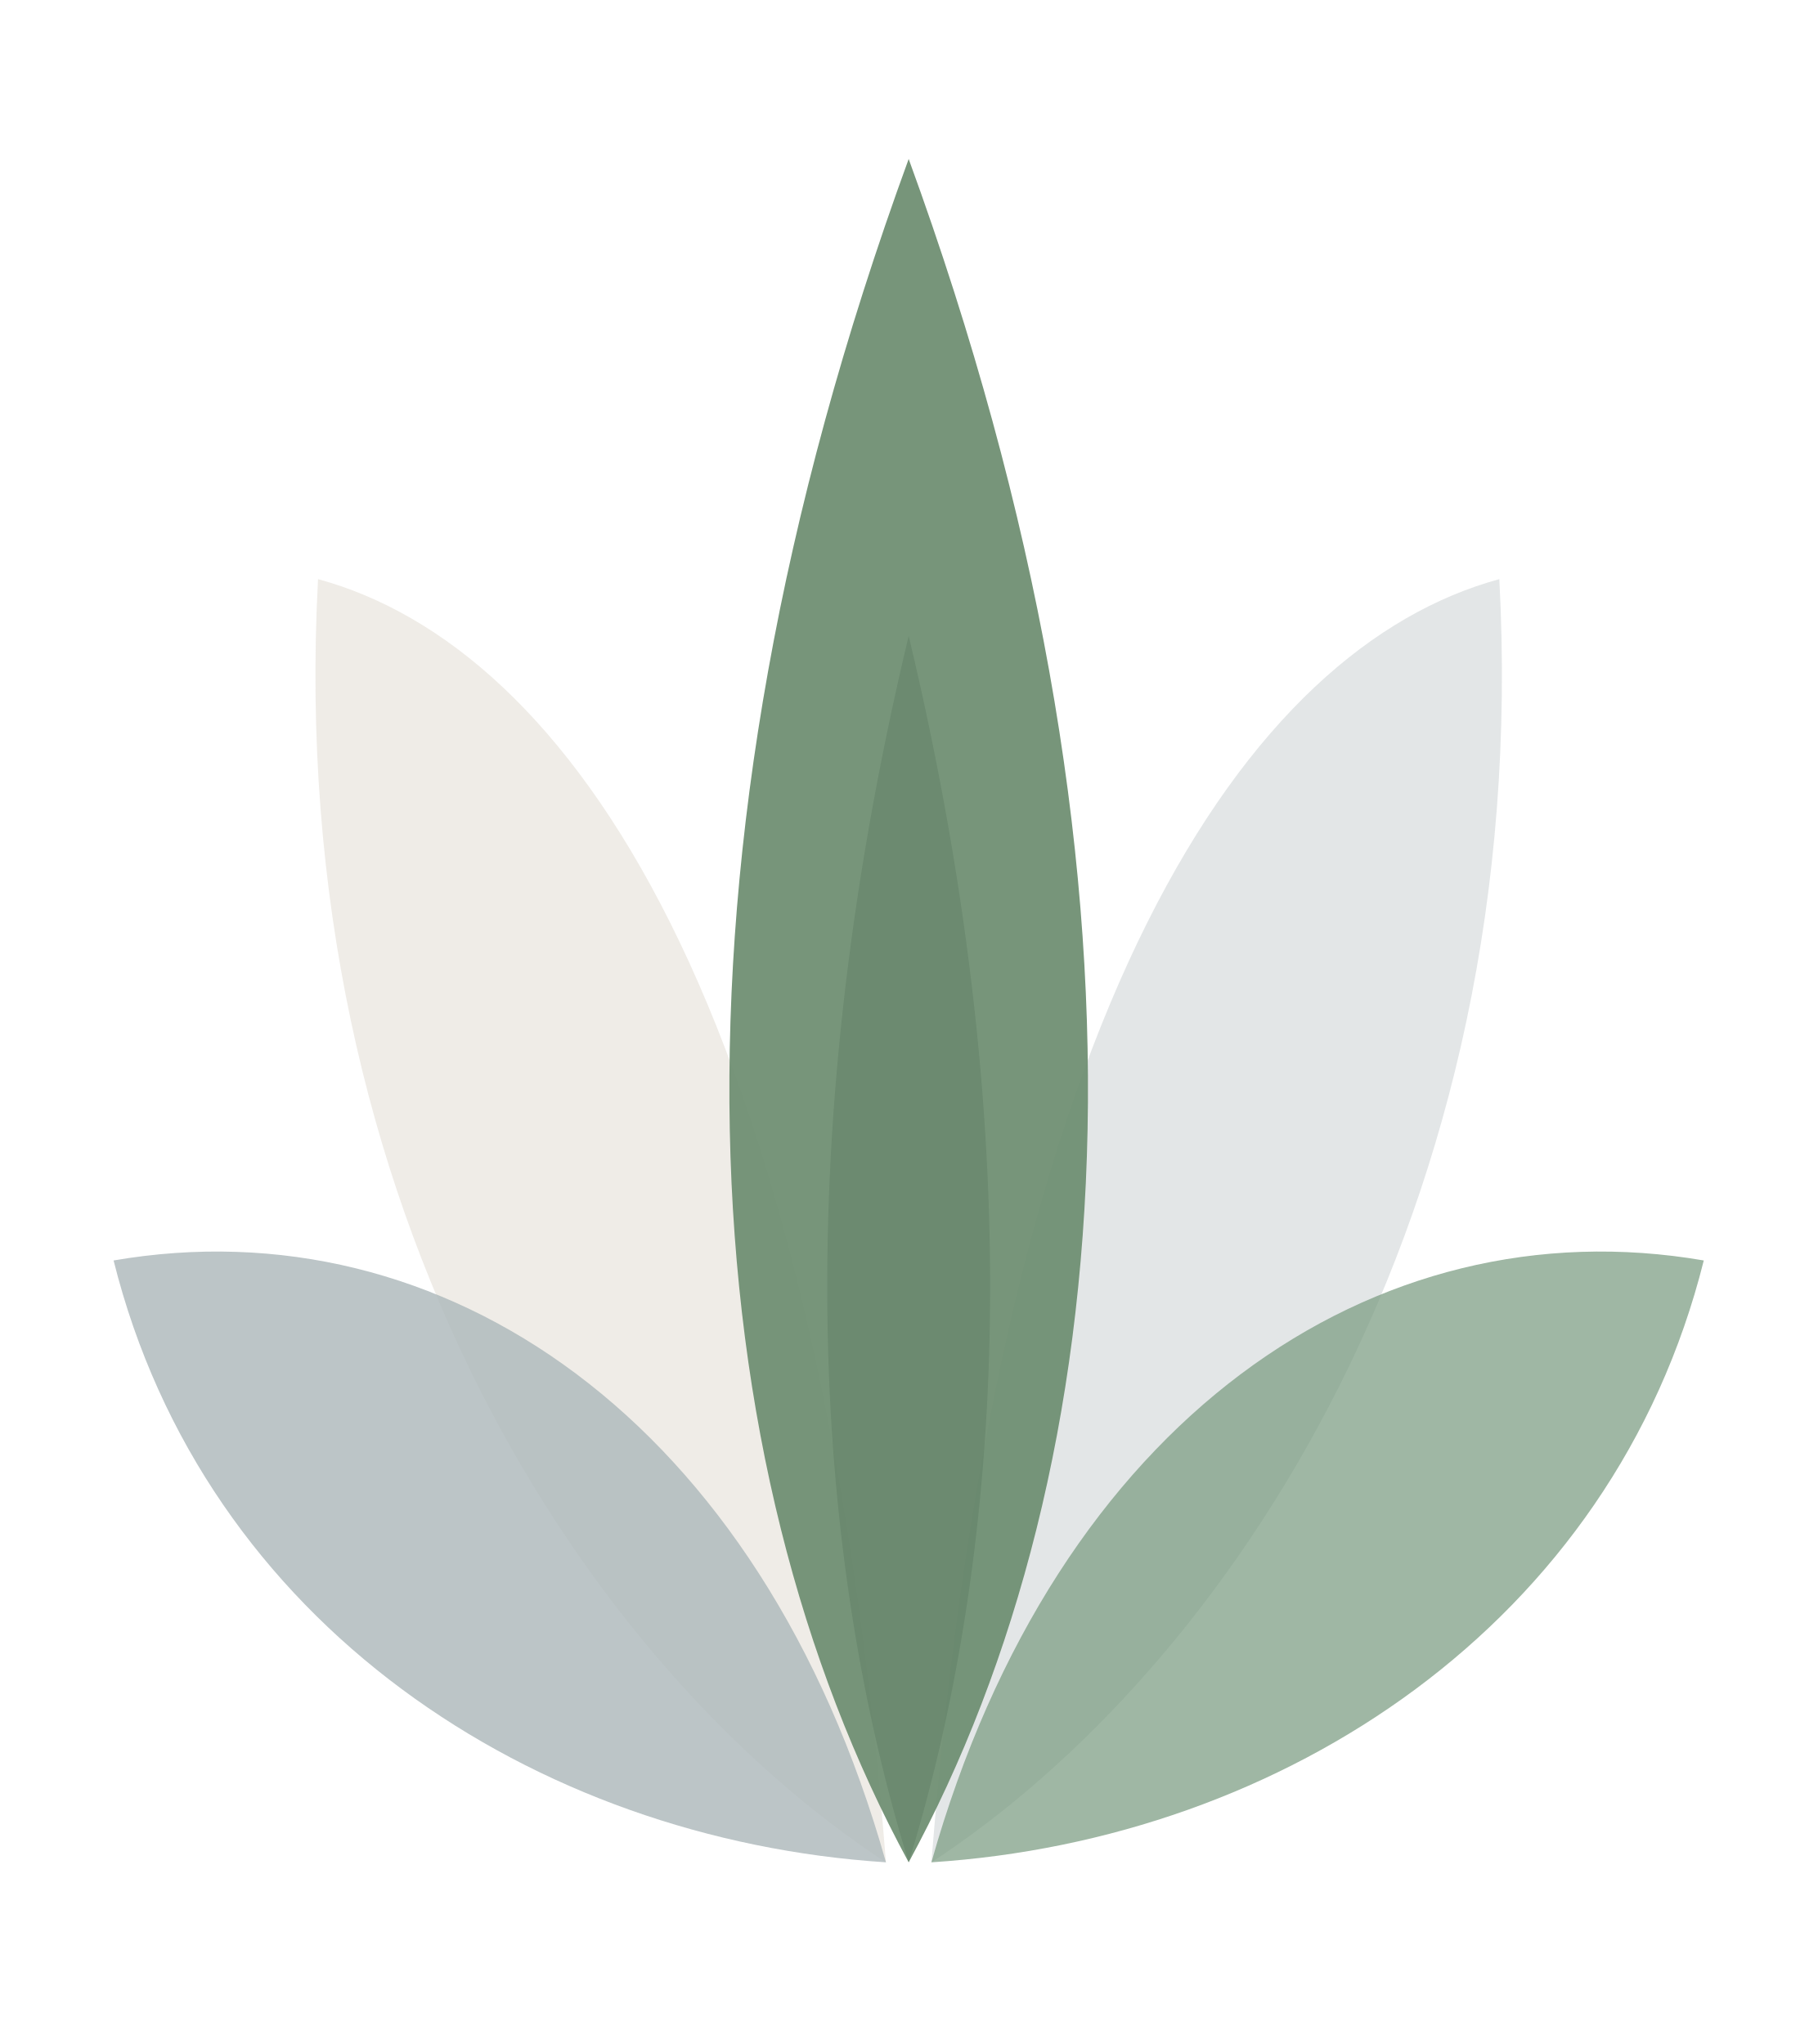
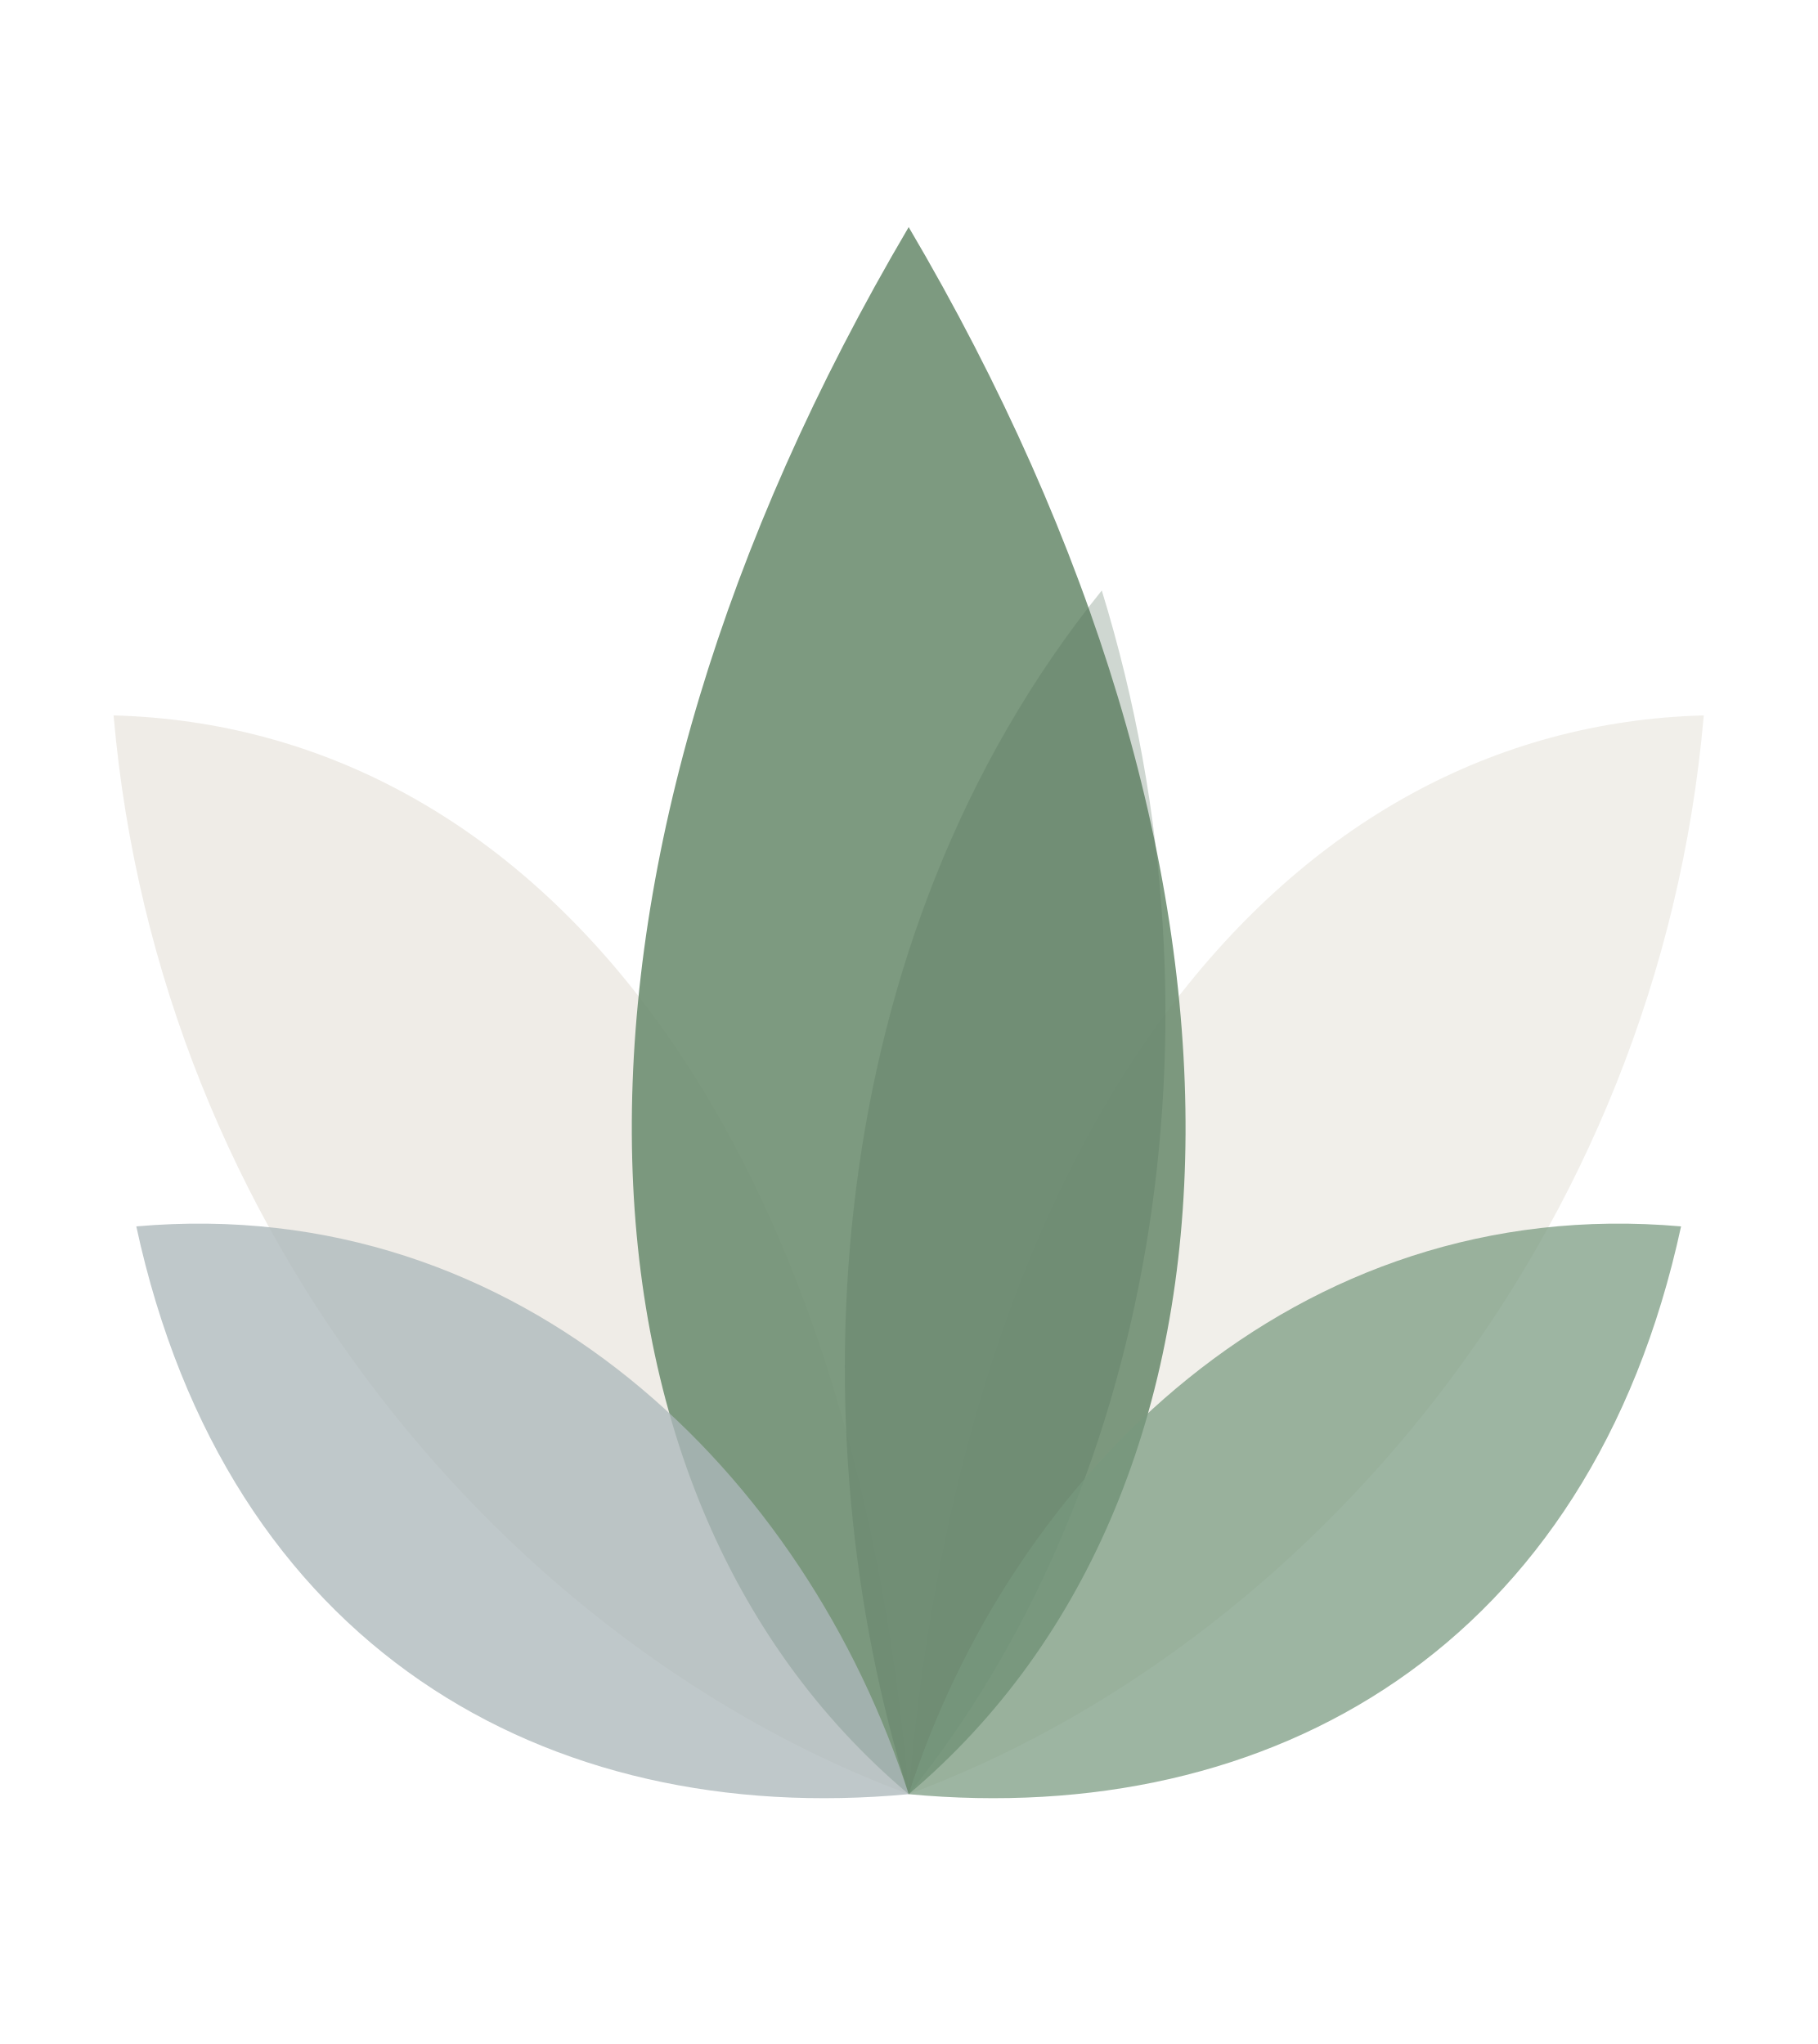
<svg xmlns="http://www.w3.org/2000/svg" viewBox="0 0 160 180" role="img">
  <g fill="none">
-     <path d="M78 164C52 147 25 107 28 51C50 57 72 88 78 164Z" fill="#EDEAE4" fill-opacity=".88" />
-     <path d="M82 164C108 147 135 107 132 51C110 57 88 88 82 164Z" fill="#ADB8BB" fill-opacity=".34" />
-     <path d="M78 164C47 162 18 143 10 111C39 106 67 125 78 164Z" fill="#ADB8BB" fill-opacity=".82" />
-     <path d="M82 164C113 162 142 143 150 111C121 106 93 125 82 164Z" fill="#77997E" fill-opacity=".70" />
-     <path d="M80 164C61 129 57 77 80 14C103 77 99 129 80 164Z" fill="#6F8F72" fill-opacity=".94" />
-     <path d="M80 164C72 138 69 102 80 56C91 102 88 138 80 164Z" fill="#526F59" fill-opacity=".30" />
+     <path d="M80 158C45 145 14 109 10 63C47 64 75 99 80 158Z" fill="#EDEAE4" fill-opacity=".88" />
+     <path d="M80 158C115 145 146 109 150 63C113 64 85 99 80 158Z" fill="#EDEAE4" fill-opacity=".76" />
+     <path d="M80 158C48 131 47 76 80 20C113 76 112 131 80 158Z" fill="#6F8F72" fill-opacity=".90" />
+     <path d="M80 158C70 126 72 83 97 52C109 91 101 132 80 158Z" fill="#526F59" fill-opacity=".28" />
+     <path d="M80 158C48 161 20 145 12 108C46 105 71 130 80 158Z" fill="#ADB8BB" fill-opacity=".78" />
+     <path d="M80 158C112 161 140 145 148 108C114 105 89 130 80 158Z" fill="#77997E" fill-opacity=".72" />
  </g>
</svg>
